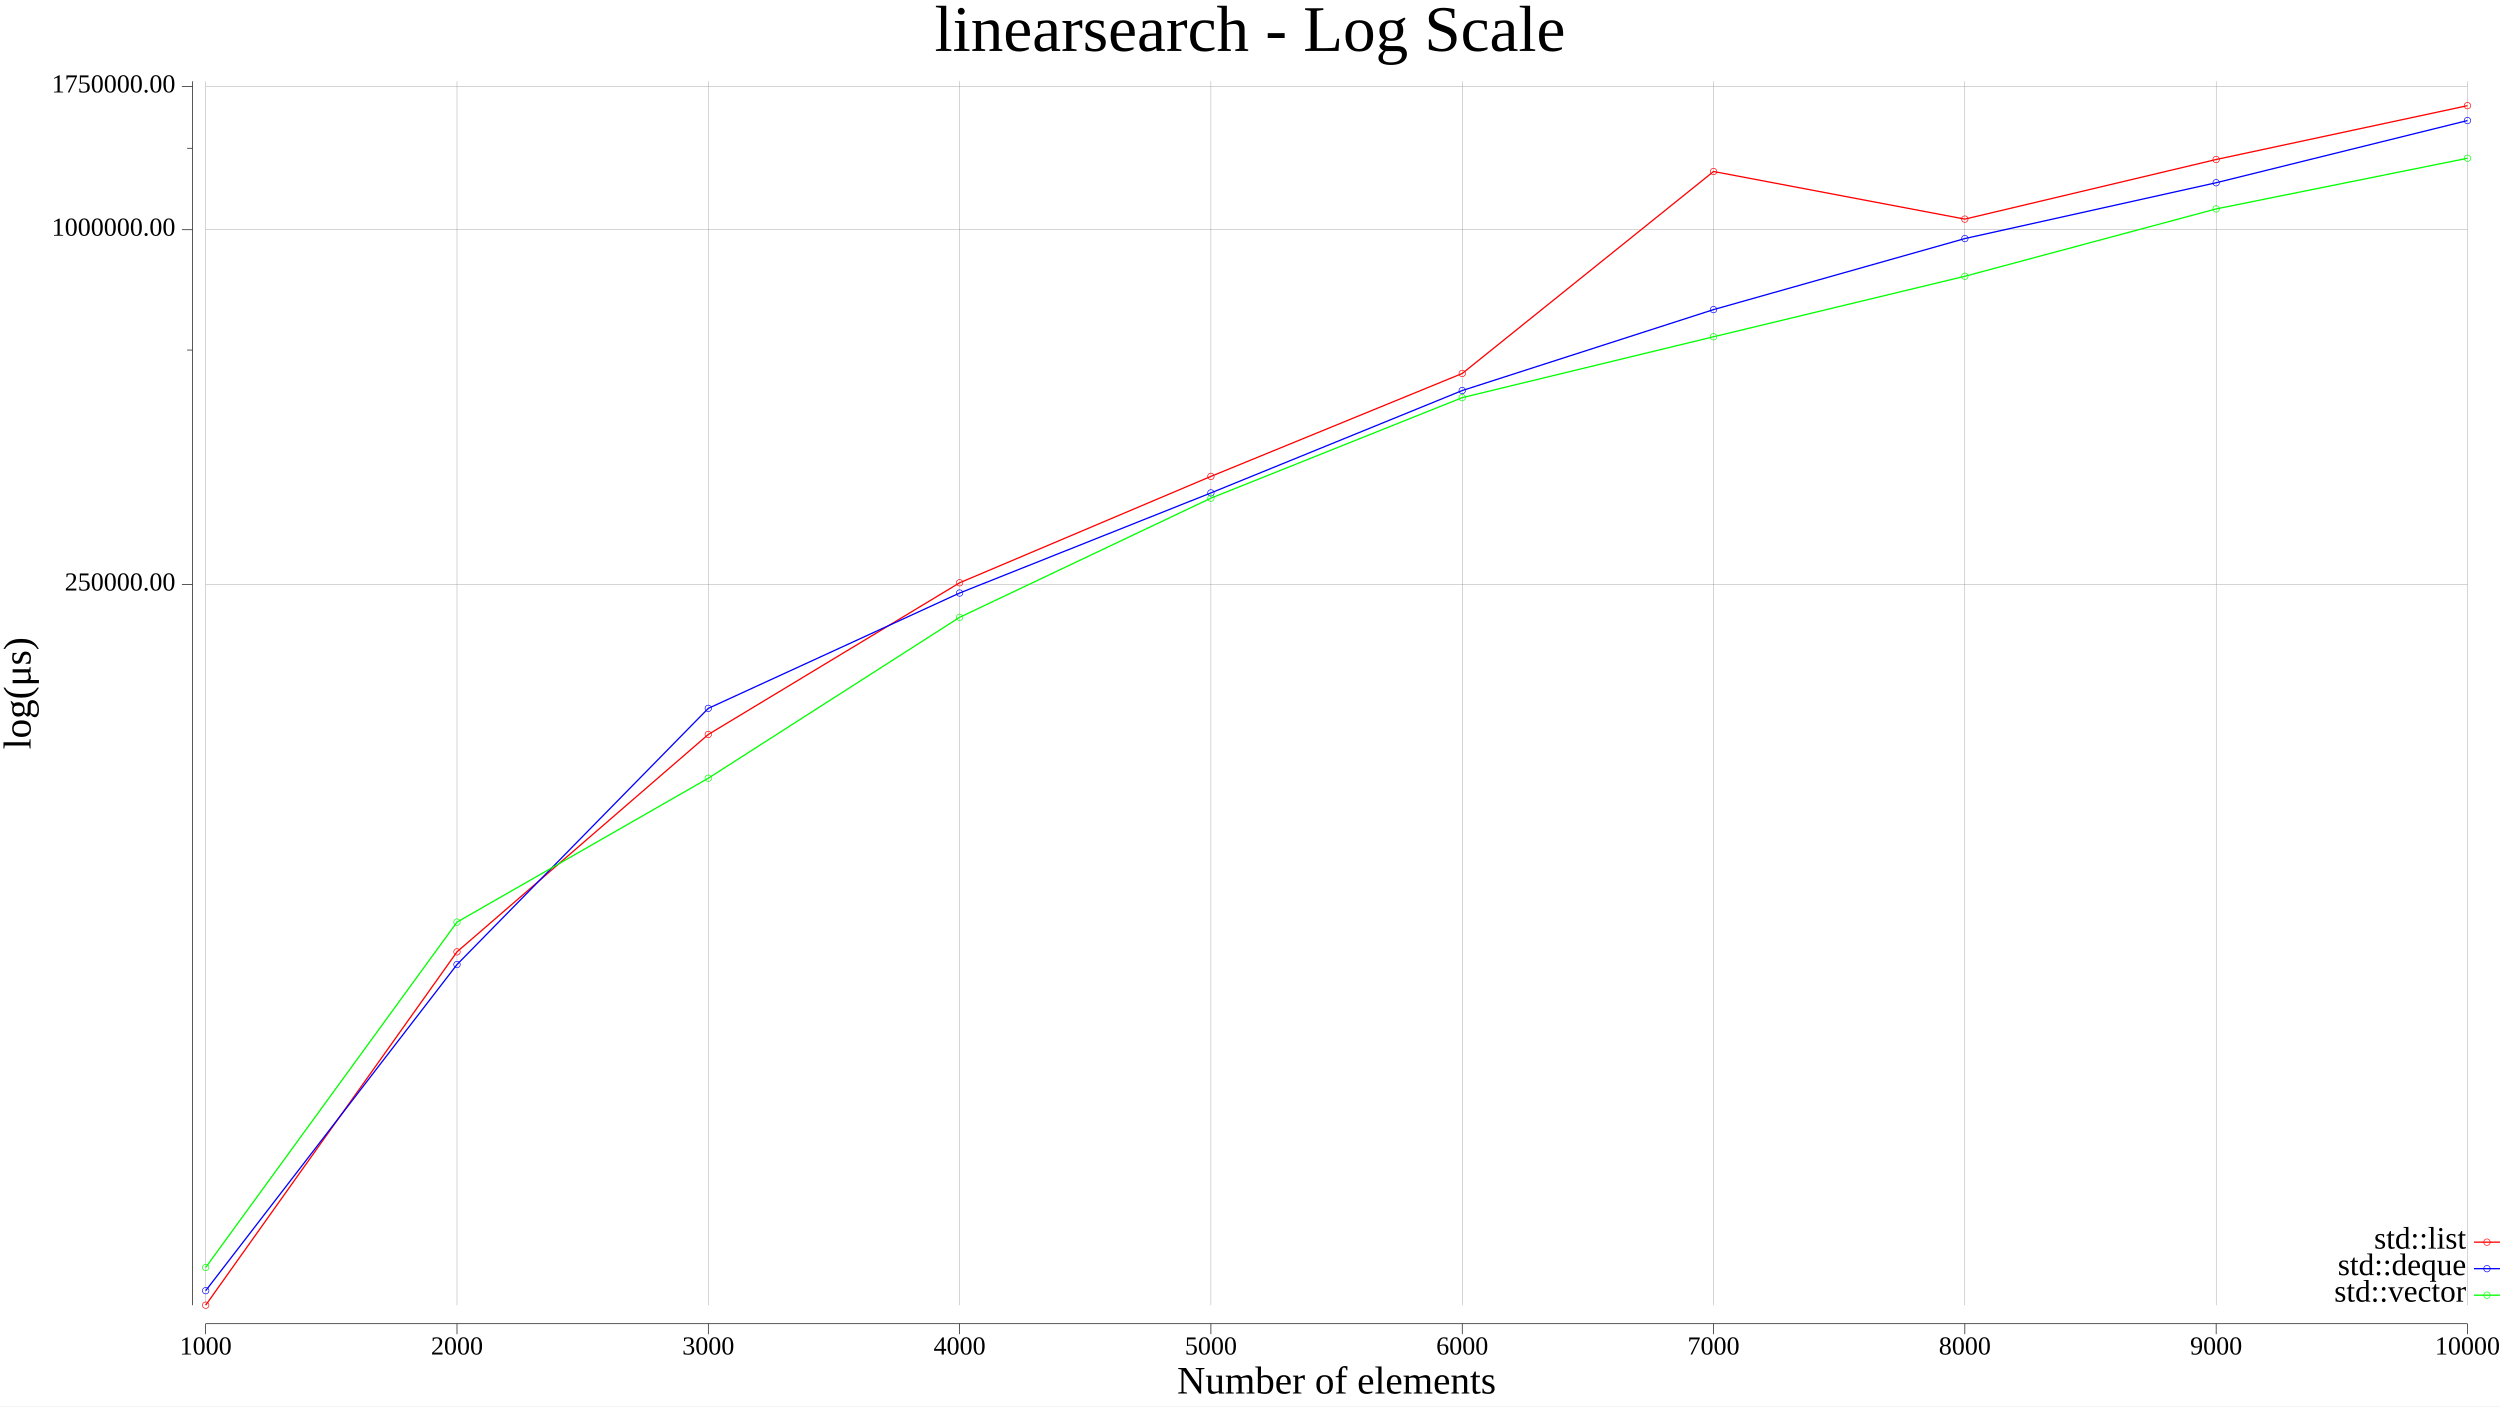
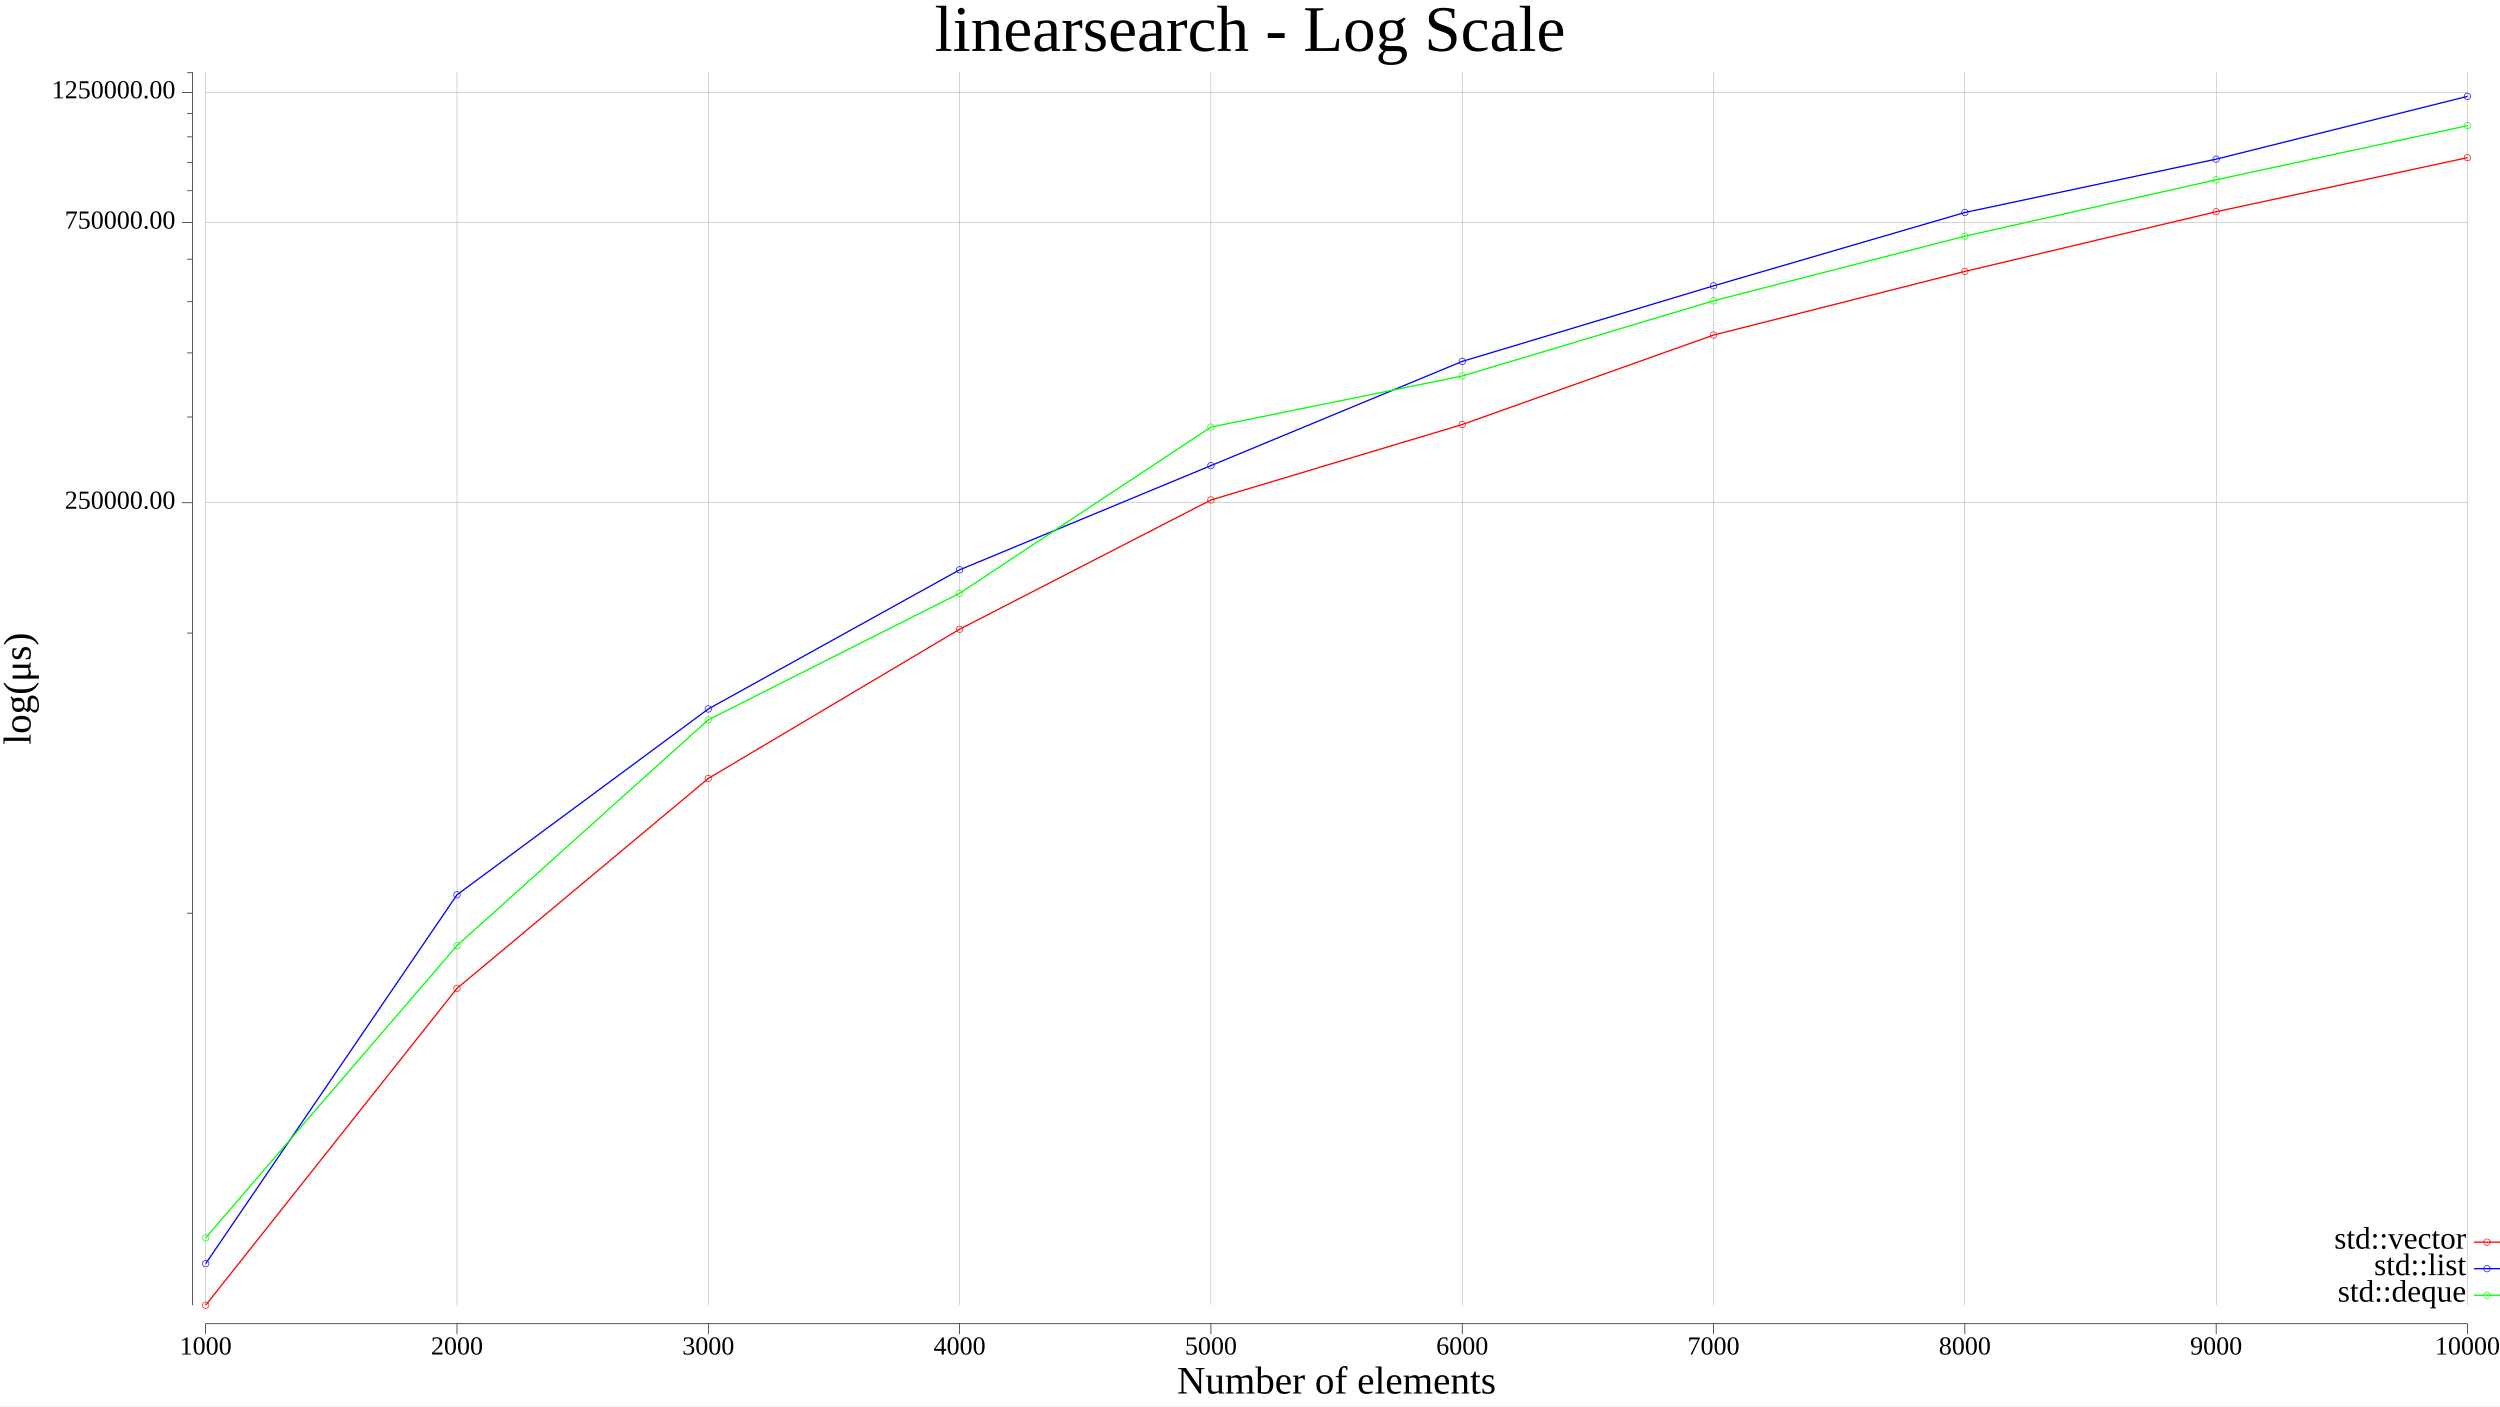
<svg xmlns="http://www.w3.org/2000/svg" width="1920pt" height="1080pt" viewBox="0 0 1920 1080">
  <g transform="scale(1, -1) translate(0, -1080)">
    <path d="M0,0L1920,0L1920,1080L0,1080Z" style="fill:#FFFFFF" />
    <text x="717.76" y="-1040.9" transform="scale(1, -1)" style="font-family:Liberation Serif;font-variant:normal;font-weight:normal;font-style:normal;font-size:50px">linearsearch - Log Scale</text>
    <text x="904.02" y="-9.756" transform="scale(1, -1)" style="font-family:Liberation Serif;font-variant:normal;font-weight:normal;font-style:normal;font-size:30px">Number of elements</text>
    <text x="137.96" y="-39.727" transform="scale(1, -1)" style="font-family:Liberation Serif;font-variant:normal;font-weight:normal;font-style:normal;font-size:20px">1000</text>
    <text x="330.97" y="-39.727" transform="scale(1, -1)" style="font-family:Liberation Serif;font-variant:normal;font-weight:normal;font-style:normal;font-size:20px">2000</text>
    <text x="523.97" y="-39.727" transform="scale(1, -1)" style="font-family:Liberation Serif;font-variant:normal;font-weight:normal;font-style:normal;font-size:20px">3000</text>
    <text x="716.97" y="-39.727" transform="scale(1, -1)" style="font-family:Liberation Serif;font-variant:normal;font-weight:normal;font-style:normal;font-size:20px">4000</text>
    <text x="909.98" y="-39.727" transform="scale(1, -1)" style="font-family:Liberation Serif;font-variant:normal;font-weight:normal;font-style:normal;font-size:20px">5000</text>
    <text x="1103" y="-39.727" transform="scale(1, -1)" style="font-family:Liberation Serif;font-variant:normal;font-weight:normal;font-style:normal;font-size:20px">6000</text>
    <text x="1296" y="-39.727" transform="scale(1, -1)" style="font-family:Liberation Serif;font-variant:normal;font-weight:normal;font-style:normal;font-size:20px">7000</text>
    <text x="1489" y="-39.727" transform="scale(1, -1)" style="font-family:Liberation Serif;font-variant:normal;font-weight:normal;font-style:normal;font-size:20px">8000</text>
    <text x="1682" y="-39.727" transform="scale(1, -1)" style="font-family:Liberation Serif;font-variant:normal;font-weight:normal;font-style:normal;font-size:20px">9000</text>
    <text x="1870" y="-39.727" transform="scale(1, -1)" style="font-family:Liberation Serif;font-variant:normal;font-weight:normal;font-style:normal;font-size:20px">10000</text>
    <path d="M157.96,55.371L157.96,63.371" style="fill:none;stroke:#000000;stroke-width:0.5" />
    <path d="M350.97,55.371L350.97,63.371" style="fill:none;stroke:#000000;stroke-width:0.5" />
    <path d="M543.97,55.371L543.97,63.371" style="fill:none;stroke:#000000;stroke-width:0.5" />
    <path d="M736.97,55.371L736.97,63.371" style="fill:none;stroke:#000000;stroke-width:0.5" />
    <path d="M929.98,55.371L929.98,63.371" style="fill:none;stroke:#000000;stroke-width:0.5" />
    <path d="M1123,55.371L1123,63.371" style="fill:none;stroke:#000000;stroke-width:0.5" />
    <path d="M1316,55.371L1316,63.371" style="fill:none;stroke:#000000;stroke-width:0.5" />
    <path d="M1509,55.371L1509,63.371" style="fill:none;stroke:#000000;stroke-width:0.5" />
    <path d="M1702,55.371L1702,63.371" style="fill:none;stroke:#000000;stroke-width:0.5" />
    <path d="M1895,55.371L1895,63.371" style="fill:none;stroke:#000000;stroke-width:0.5" />
    <path d="M157.96,63.371L1895,63.371" style="fill:none;stroke:#000000;stroke-width:0.5" />
    <g transform="rotate(90)">
-       <text x="504.56" y="23.467" transform="scale(1, -1)" style="font-family:Liberation Serif;font-variant:normal;font-weight:normal;font-style:normal;font-size:30px">log(μs)</text>
+       <text x="508.08" y="23.467" transform="scale(1, -1)" style="font-family:Liberation Serif;font-variant:normal;font-weight:normal;font-style:normal;font-size:30px">log(μs)</text>
    </g>
-     <text x="49.712" y="-626.47" transform="scale(1, -1)" style="font-family:Liberation Serif;font-variant:normal;font-weight:normal;font-style:normal;font-size:20px">250000.00</text>
-     <text x="39.712" y="-898.98" transform="scale(1, -1)" style="font-family:Liberation Serif;font-variant:normal;font-weight:normal;font-style:normal;font-size:20px">1000000.00</text>
-     <text x="39.712" y="-1009" transform="scale(1, -1)" style="font-family:Liberation Serif;font-variant:normal;font-weight:normal;font-style:normal;font-size:20px">1750000.00</text>
-     <path d="M139.71,631.04L147.71,631.04" style="fill:none;stroke:#000000;stroke-width:0.5" />
-     <path d="M139.71,903.55L147.71,903.55" style="fill:none;stroke:#000000;stroke-width:0.5" />
-     <path d="M139.71,1013.6L147.71,1013.6" style="fill:none;stroke:#000000;stroke-width:0.5" />
-     <path d="M143.71,811.16L147.71,811.16" style="fill:none;stroke:#000000;stroke-width:0.5" />
-     <path d="M143.71,966.15L147.71,966.15" style="fill:none;stroke:#000000;stroke-width:0.5" />
-     <path d="M147.71,77.61L147.71,1017.6" style="fill:none;stroke:#000000;stroke-width:0.5" />
-     <path d="M157.96,77.61L157.96,1017.6" style="fill:none;stroke:#808080;stroke-width:0.25" />
-     <path d="M350.97,77.61L350.97,1017.6" style="fill:none;stroke:#808080;stroke-width:0.25" />
-     <path d="M543.97,77.61L543.97,1017.6" style="fill:none;stroke:#808080;stroke-width:0.25" />
-     <path d="M736.97,77.61L736.97,1017.6" style="fill:none;stroke:#808080;stroke-width:0.25" />
-     <path d="M929.98,77.61L929.98,1017.6" style="fill:none;stroke:#808080;stroke-width:0.25" />
-     <path d="M1123,77.61L1123,1017.6" style="fill:none;stroke:#808080;stroke-width:0.25" />
-     <path d="M1316,77.61L1316,1017.6" style="fill:none;stroke:#808080;stroke-width:0.25" />
-     <path d="M1509,77.61L1509,1017.6" style="fill:none;stroke:#808080;stroke-width:0.25" />
-     <path d="M1702,77.61L1702,1017.6" style="fill:none;stroke:#808080;stroke-width:0.25" />
-     <path d="M1895,77.61L1895,1017.6" style="fill:none;stroke:#808080;stroke-width:0.25" />
-     <path d="M157.96,631.04L1895,631.04" style="fill:none;stroke:#808080;stroke-width:0.25" />
-     <path d="M157.96,903.55L1895,903.55" style="fill:none;stroke:#808080;stroke-width:0.25" />
-     <path d="M157.96,1013.6L1895,1013.6" style="fill:none;stroke:#808080;stroke-width:0.25" />
-     <path d="M157.96,77.61L350.97,348.98L543.97,515.93L736.97,632.42L929.98,714.14L1123,793.18L1316,948.29L1509,911.72L1702,957.5L1895,998.85" style="fill:none;stroke:#FF0000" />
+     <text x="49.712" y="-689.29" transform="scale(1, -1)" style="font-family:Liberation Serif;font-variant:normal;font-weight:normal;font-style:normal;font-size:20px">250000.00</text>
+     <text x="49.712" y="-904.42" transform="scale(1, -1)" style="font-family:Liberation Serif;font-variant:normal;font-weight:normal;font-style:normal;font-size:20px">750000.00</text>
+     <text x="39.712" y="-1004.5" transform="scale(1, -1)" style="font-family:Liberation Serif;font-variant:normal;font-weight:normal;font-style:normal;font-size:20px">1250000.00</text>
+     <path d="M139.71,693.86L147.71,693.86" style="fill:none;stroke:#000000;stroke-width:0.5" />
+     <path d="M139.71,908.99L147.71,908.99" style="fill:none;stroke:#000000;stroke-width:0.5" />
+     <path d="M139.71,1009L147.71,1009" style="fill:none;stroke:#000000;stroke-width:0.5" />
+     <path d="M143.71,378.69L147.71,378.69" style="fill:none;stroke:#000000;stroke-width:0.5" />
+     <path d="M143.71,593.82L147.71,593.82" style="fill:none;stroke:#000000;stroke-width:0.5" />
+     <path d="M143.71,759.75L147.71,759.75" style="fill:none;stroke:#000000;stroke-width:0.5" />
+     <path d="M143.71,808.96L147.71,808.96" style="fill:none;stroke:#000000;stroke-width:0.5" />
+     <path d="M143.71,848.26L147.71,848.26" style="fill:none;stroke:#000000;stroke-width:0.5" />
+     <path d="M143.71,880.97L147.71,880.97" style="fill:none;stroke:#000000;stroke-width:0.5" />
+     <path d="M143.71,933.5L147.71,933.5" style="fill:none;stroke:#000000;stroke-width:0.5" />
+     <path d="M143.71,955.28L147.71,955.28" style="fill:none;stroke:#000000;stroke-width:0.5" />
+     <path d="M143.71,974.88L147.71,974.88" style="fill:none;stroke:#000000;stroke-width:0.5" />
+     <path d="M143.71,992.7L147.71,992.7" style="fill:none;stroke:#000000;stroke-width:0.5" />
+     <path d="M143.71,1024.1L147.71,1024.1" style="fill:none;stroke:#000000;stroke-width:0.5" />
+     <path d="M147.71,77.61L147.71,1024.6" style="fill:none;stroke:#000000;stroke-width:0.5" />
+     <path d="M157.96,77.61L157.96,1024.6" style="fill:none;stroke:#808080;stroke-width:0.25" />
+     <path d="M350.97,77.61L350.97,1024.6" style="fill:none;stroke:#808080;stroke-width:0.25" />
+     <path d="M543.97,77.61L543.97,1024.6" style="fill:none;stroke:#808080;stroke-width:0.25" />
+     <path d="M736.97,77.61L736.97,1024.6" style="fill:none;stroke:#808080;stroke-width:0.25" />
+     <path d="M929.98,77.61L929.98,1024.6" style="fill:none;stroke:#808080;stroke-width:0.25" />
+     <path d="M1123,77.61L1123,1024.6" style="fill:none;stroke:#808080;stroke-width:0.25" />
+     <path d="M1316,77.61L1316,1024.6" style="fill:none;stroke:#808080;stroke-width:0.25" />
+     <path d="M1509,77.61L1509,1024.6" style="fill:none;stroke:#808080;stroke-width:0.25" />
+     <path d="M1702,77.61L1702,1024.6" style="fill:none;stroke:#808080;stroke-width:0.25" />
+     <path d="M1895,77.61L1895,1024.6" style="fill:none;stroke:#808080;stroke-width:0.25" />
+     <path d="M157.96,693.86L1895,693.86" style="fill:none;stroke:#808080;stroke-width:0.25" />
+     <path d="M157.96,908.99L1895,908.99" style="fill:none;stroke:#808080;stroke-width:0.25" />
+     <path d="M157.96,1009L1895,1009" style="fill:none;stroke:#808080;stroke-width:0.25" />
+     <path d="M157.96,77.61L350.97,320.95L543.97,482.15L736.97,596.76L929.98,696.02L1123,753.98L1316,822.68L1509,871.54L1702,917.39L1895,958.93" style="fill:none;stroke:#FF0000" />
    <path d="M160.46,77.61A2.5,2.5 0 1 1 155.46,77.61A2.5,2.5 0 1 1 160.46,77.61Z" style="fill:none;stroke:#FF0000;stroke-width:0.5" />
-     <path d="M353.47,348.98A2.5,2.5 0 1 1 348.47,348.98A2.5,2.5 0 1 1 353.47,348.98Z" style="fill:none;stroke:#FF0000;stroke-width:0.5" />
-     <path d="M546.47,515.93A2.5,2.5 0 1 1 541.47,515.93A2.5,2.5 0 1 1 546.47,515.93Z" style="fill:none;stroke:#FF0000;stroke-width:0.5" />
-     <path d="M739.47,632.42A2.5,2.5 0 1 1 734.47,632.42A2.5,2.5 0 1 1 739.47,632.42Z" style="fill:none;stroke:#FF0000;stroke-width:0.5" />
-     <path d="M932.48,714.14A2.5,2.5 0 1 1 927.48,714.14A2.5,2.5 0 1 1 932.48,714.14Z" style="fill:none;stroke:#FF0000;stroke-width:0.5" />
-     <path d="M1125.5,793.18A2.5,2.5 0 1 1 1120.5,793.18A2.5,2.5 0 1 1 1125.5,793.18Z" style="fill:none;stroke:#FF0000;stroke-width:0.5" />
-     <path d="M1318.5,948.29A2.5,2.5 0 1 1 1313.5,948.29A2.5,2.5 0 1 1 1318.5,948.29Z" style="fill:none;stroke:#FF0000;stroke-width:0.5" />
-     <path d="M1511.5,911.72A2.5,2.5 0 1 1 1506.5,911.72A2.5,2.5 0 1 1 1511.5,911.72Z" style="fill:none;stroke:#FF0000;stroke-width:0.5" />
-     <path d="M1704.5,957.5A2.5,2.5 0 1 1 1699.5,957.5A2.5,2.5 0 1 1 1704.5,957.5Z" style="fill:none;stroke:#FF0000;stroke-width:0.5" />
-     <path d="M1897.5,998.85A2.5,2.5 0 1 1 1892.5,998.85A2.5,2.5 0 1 1 1897.5,998.85Z" style="fill:none;stroke:#FF0000;stroke-width:0.5" />
-     <path d="M157.96,88.752L350.97,339.23L543.97,535.98L736.97,624.56L929.98,701.45L1123,780.07L1316,842.23L1509,896.78L1702,939.66L1895,987.41" style="fill:none;stroke:#0000FF" />
-     <path d="M160.46,88.752A2.5,2.5 0 1 1 155.46,88.752A2.5,2.5 0 1 1 160.46,88.752Z" style="fill:none;stroke:#0000FF;stroke-width:0.5" />
-     <path d="M353.47,339.23A2.5,2.5 0 1 1 348.47,339.23A2.5,2.5 0 1 1 353.47,339.23Z" style="fill:none;stroke:#0000FF;stroke-width:0.5" />
-     <path d="M546.47,535.98A2.5,2.5 0 1 1 541.47,535.98A2.5,2.5 0 1 1 546.47,535.98Z" style="fill:none;stroke:#0000FF;stroke-width:0.5" />
-     <path d="M739.47,624.56A2.5,2.5 0 1 1 734.47,624.56A2.5,2.5 0 1 1 739.47,624.56Z" style="fill:none;stroke:#0000FF;stroke-width:0.5" />
-     <path d="M932.48,701.45A2.5,2.5 0 1 1 927.48,701.45A2.5,2.5 0 1 1 932.48,701.45Z" style="fill:none;stroke:#0000FF;stroke-width:0.5" />
-     <path d="M1125.5,780.07A2.5,2.5 0 1 1 1120.5,780.07A2.5,2.5 0 1 1 1125.5,780.07Z" style="fill:none;stroke:#0000FF;stroke-width:0.5" />
-     <path d="M1318.5,842.23A2.5,2.5 0 1 1 1313.5,842.23A2.5,2.5 0 1 1 1318.5,842.23Z" style="fill:none;stroke:#0000FF;stroke-width:0.5" />
-     <path d="M1511.5,896.78A2.5,2.5 0 1 1 1506.5,896.78A2.5,2.5 0 1 1 1511.5,896.78Z" style="fill:none;stroke:#0000FF;stroke-width:0.5" />
-     <path d="M1704.5,939.66A2.5,2.5 0 1 1 1699.5,939.66A2.5,2.5 0 1 1 1704.5,939.66Z" style="fill:none;stroke:#0000FF;stroke-width:0.5" />
-     <path d="M1897.5,987.41A2.5,2.5 0 1 1 1892.5,987.41A2.5,2.5 0 1 1 1897.5,987.41Z" style="fill:none;stroke:#0000FF;stroke-width:0.5" />
-     <path d="M157.96,106.59L350.97,371.81L543.97,482.34L736.97,605.9L929.98,697.42L1123,774.62L1316,821.37L1509,867.83L1702,919.56L1895,958.47" style="fill:none;stroke:#00FF00" />
-     <path d="M160.46,106.59A2.5,2.5 0 1 1 155.46,106.59A2.5,2.5 0 1 1 160.46,106.59Z" style="fill:none;stroke:#00FF00;stroke-width:0.5" />
-     <path d="M353.47,371.81A2.5,2.5 0 1 1 348.47,371.81A2.5,2.5 0 1 1 353.47,371.81Z" style="fill:none;stroke:#00FF00;stroke-width:0.5" />
-     <path d="M546.47,482.34A2.5,2.5 0 1 1 541.47,482.34A2.5,2.5 0 1 1 546.47,482.34Z" style="fill:none;stroke:#00FF00;stroke-width:0.5" />
-     <path d="M739.47,605.9A2.5,2.5 0 1 1 734.47,605.9A2.5,2.5 0 1 1 739.47,605.9Z" style="fill:none;stroke:#00FF00;stroke-width:0.5" />
-     <path d="M932.48,697.42A2.5,2.5 0 1 1 927.48,697.42A2.5,2.5 0 1 1 932.48,697.42Z" style="fill:none;stroke:#00FF00;stroke-width:0.5" />
-     <path d="M1125.5,774.62A2.5,2.5 0 1 1 1120.5,774.62A2.5,2.5 0 1 1 1125.5,774.62Z" style="fill:none;stroke:#00FF00;stroke-width:0.5" />
-     <path d="M1318.5,821.37A2.5,2.5 0 1 1 1313.5,821.37A2.5,2.5 0 1 1 1318.5,821.37Z" style="fill:none;stroke:#00FF00;stroke-width:0.5" />
-     <path d="M1511.5,867.83A2.5,2.5 0 1 1 1506.5,867.83A2.5,2.5 0 1 1 1511.5,867.83Z" style="fill:none;stroke:#00FF00;stroke-width:0.5" />
-     <path d="M1704.5,919.56A2.5,2.5 0 1 1 1699.5,919.56A2.5,2.5 0 1 1 1704.5,919.56Z" style="fill:none;stroke:#00FF00;stroke-width:0.5" />
-     <path d="M1897.5,958.47A2.5,2.5 0 1 1 1892.5,958.47A2.5,2.5 0 1 1 1897.5,958.47Z" style="fill:none;stroke:#00FF00;stroke-width:0.5" />
+     <path d="M353.47,320.95A2.5,2.5 0 1 1 348.47,320.95A2.5,2.5 0 1 1 353.47,320.95Z" style="fill:none;stroke:#FF0000;stroke-width:0.5" />
+     <path d="M546.47,482.15A2.5,2.5 0 1 1 541.47,482.15A2.5,2.5 0 1 1 546.47,482.15Z" style="fill:none;stroke:#FF0000;stroke-width:0.5" />
+     <path d="M739.47,596.76A2.5,2.5 0 1 1 734.47,596.76A2.5,2.5 0 1 1 739.47,596.76Z" style="fill:none;stroke:#FF0000;stroke-width:0.5" />
+     <path d="M932.48,696.02A2.5,2.5 0 1 1 927.48,696.02A2.5,2.5 0 1 1 932.48,696.02Z" style="fill:none;stroke:#FF0000;stroke-width:0.5" />
+     <path d="M1125.5,753.98A2.5,2.5 0 1 1 1120.5,753.98A2.5,2.5 0 1 1 1125.5,753.98Z" style="fill:none;stroke:#FF0000;stroke-width:0.5" />
+     <path d="M1318.5,822.68A2.5,2.5 0 1 1 1313.5,822.68A2.5,2.5 0 1 1 1318.5,822.68Z" style="fill:none;stroke:#FF0000;stroke-width:0.5" />
+     <path d="M1511.5,871.54A2.5,2.5 0 1 1 1506.5,871.54A2.5,2.5 0 1 1 1511.5,871.54Z" style="fill:none;stroke:#FF0000;stroke-width:0.5" />
+     <path d="M1704.5,917.39A2.5,2.5 0 1 1 1699.5,917.39A2.5,2.5 0 1 1 1704.5,917.39Z" style="fill:none;stroke:#FF0000;stroke-width:0.5" />
+     <path d="M1897.5,958.93A2.5,2.5 0 1 1 1892.5,958.93A2.5,2.5 0 1 1 1897.5,958.93Z" style="fill:none;stroke:#FF0000;stroke-width:0.5" />
+     <path d="M157.96,109.51L350.97,392.81L543.97,535.51L736.97,642.38L929.98,722.42L1123,802.46L1316,860.47L1509,916.82L1702,957.79L1895,1006" style="fill:none;stroke:#0000FF" />
+     <path d="M160.46,109.51A2.5,2.5 0 1 1 155.46,109.51A2.5,2.5 0 1 1 160.46,109.51Z" style="fill:none;stroke:#0000FF;stroke-width:0.5" />
+     <path d="M353.47,392.81A2.5,2.5 0 1 1 348.47,392.81A2.5,2.5 0 1 1 353.47,392.81Z" style="fill:none;stroke:#0000FF;stroke-width:0.5" />
+     <path d="M546.47,535.51A2.5,2.5 0 1 1 541.47,535.51A2.5,2.5 0 1 1 546.47,535.51Z" style="fill:none;stroke:#0000FF;stroke-width:0.5" />
+     <path d="M739.47,642.38A2.5,2.5 0 1 1 734.47,642.38A2.5,2.5 0 1 1 739.47,642.38Z" style="fill:none;stroke:#0000FF;stroke-width:0.5" />
+     <path d="M932.48,722.42A2.5,2.5 0 1 1 927.48,722.42A2.5,2.5 0 1 1 932.48,722.42Z" style="fill:none;stroke:#0000FF;stroke-width:0.5" />
+     <path d="M1125.5,802.46A2.5,2.5 0 1 1 1120.5,802.46A2.5,2.5 0 1 1 1125.5,802.46Z" style="fill:none;stroke:#0000FF;stroke-width:0.5" />
+     <path d="M1318.5,860.47A2.5,2.5 0 1 1 1313.5,860.47A2.5,2.5 0 1 1 1318.5,860.47Z" style="fill:none;stroke:#0000FF;stroke-width:0.5" />
+     <path d="M1511.5,916.82A2.5,2.5 0 1 1 1506.5,916.82A2.5,2.5 0 1 1 1511.5,916.82Z" style="fill:none;stroke:#0000FF;stroke-width:0.5" />
+     <path d="M1704.5,957.79A2.5,2.5 0 1 1 1699.5,957.79A2.5,2.5 0 1 1 1704.5,957.79Z" style="fill:none;stroke:#0000FF;stroke-width:0.5" />
+     <path d="M1897.5,1006A2.5,2.5 0 1 1 1892.5,1006A2.5,2.5 0 1 1 1897.5,1006Z" style="fill:none;stroke:#0000FF;stroke-width:0.5" />
+     <path d="M157.96,129.33L350.97,353.79L543.97,527.19L736.97,624.37L929.98,752L1123,791.26L1316,848.99L1509,898.61L1702,941.93L1895,983.51" style="fill:none;stroke:#00FF00" />
+     <path d="M160.46,129.33A2.5,2.5 0 1 1 155.46,129.33A2.5,2.5 0 1 1 160.46,129.33Z" style="fill:none;stroke:#00FF00;stroke-width:0.5" />
+     <path d="M353.47,353.79A2.5,2.5 0 1 1 348.47,353.79A2.5,2.5 0 1 1 353.47,353.79Z" style="fill:none;stroke:#00FF00;stroke-width:0.5" />
+     <path d="M546.47,527.19A2.5,2.5 0 1 1 541.47,527.19A2.5,2.5 0 1 1 546.47,527.19Z" style="fill:none;stroke:#00FF00;stroke-width:0.5" />
+     <path d="M739.47,624.37A2.5,2.5 0 1 1 734.47,624.37A2.5,2.5 0 1 1 739.47,624.37Z" style="fill:none;stroke:#00FF00;stroke-width:0.5" />
+     <path d="M932.48,752A2.5,2.5 0 1 1 927.48,752A2.5,2.5 0 1 1 932.48,752Z" style="fill:none;stroke:#00FF00;stroke-width:0.5" />
+     <path d="M1125.5,791.26A2.5,2.5 0 1 1 1120.5,791.26A2.5,2.5 0 1 1 1125.5,791.26Z" style="fill:none;stroke:#00FF00;stroke-width:0.5" />
+     <path d="M1318.5,848.99A2.5,2.5 0 1 1 1313.5,848.99A2.5,2.5 0 1 1 1318.5,848.99Z" style="fill:none;stroke:#00FF00;stroke-width:0.5" />
+     <path d="M1511.5,898.61A2.5,2.5 0 1 1 1506.5,898.61A2.5,2.5 0 1 1 1511.5,898.61Z" style="fill:none;stroke:#00FF00;stroke-width:0.5" />
+     <path d="M1704.5,941.93A2.5,2.5 0 1 1 1699.5,941.93A2.5,2.5 0 1 1 1704.5,941.93Z" style="fill:none;stroke:#00FF00;stroke-width:0.5" />
+     <path d="M1897.5,983.51A2.5,2.5 0 1 1 1892.5,983.51A2.5,2.5 0 1 1 1897.5,983.51Z" style="fill:none;stroke:#00FF00;stroke-width:0.5" />
    <path d="M1900,126.03L1920,126.03" style="fill:none;stroke:#FF0000" />
    <path d="M1912.5,126.03A2.5,2.5 0 1 1 1907.5,126.03A2.5,2.5 0 1 1 1912.5,126.03Z" style="fill:none;stroke:#FF0000;stroke-width:0.5" />
-     <text x="1823.3" y="-121.05" transform="scale(1, -1)" style="font-family:Liberation Serif;font-variant:normal;font-weight:normal;font-style:normal;font-size:24px">std::list</text>
+     <text x="1792.7" y="-121.05" transform="scale(1, -1)" style="font-family:Liberation Serif;font-variant:normal;font-weight:normal;font-style:normal;font-size:24px">std::vector</text>
    <path d="M1900,105.66L1920,105.66" style="fill:none;stroke:#0000FF" />
    <path d="M1912.5,105.66A2.5,2.5 0 1 1 1907.5,105.66A2.5,2.5 0 1 1 1912.5,105.66Z" style="fill:none;stroke:#0000FF;stroke-width:0.5" />
-     <text x="1795.4" y="-100.69" transform="scale(1, -1)" style="font-family:Liberation Serif;font-variant:normal;font-weight:normal;font-style:normal;font-size:24px">std::deque</text>
+     <text x="1823.3" y="-100.69" transform="scale(1, -1)" style="font-family:Liberation Serif;font-variant:normal;font-weight:normal;font-style:normal;font-size:24px">std::list</text>
    <path d="M1900,85.294L1920,85.294" style="fill:none;stroke:#00FF00" />
    <path d="M1912.5,85.294A2.5,2.5 0 1 1 1907.5,85.294A2.5,2.5 0 1 1 1912.5,85.294Z" style="fill:none;stroke:#00FF00;stroke-width:0.5" />
-     <text x="1792.7" y="-80.319" transform="scale(1, -1)" style="font-family:Liberation Serif;font-variant:normal;font-weight:normal;font-style:normal;font-size:24px">std::vector</text>
+     <text x="1795.4" y="-80.319" transform="scale(1, -1)" style="font-family:Liberation Serif;font-variant:normal;font-weight:normal;font-style:normal;font-size:24px">std::deque</text>
  </g>
</svg>
